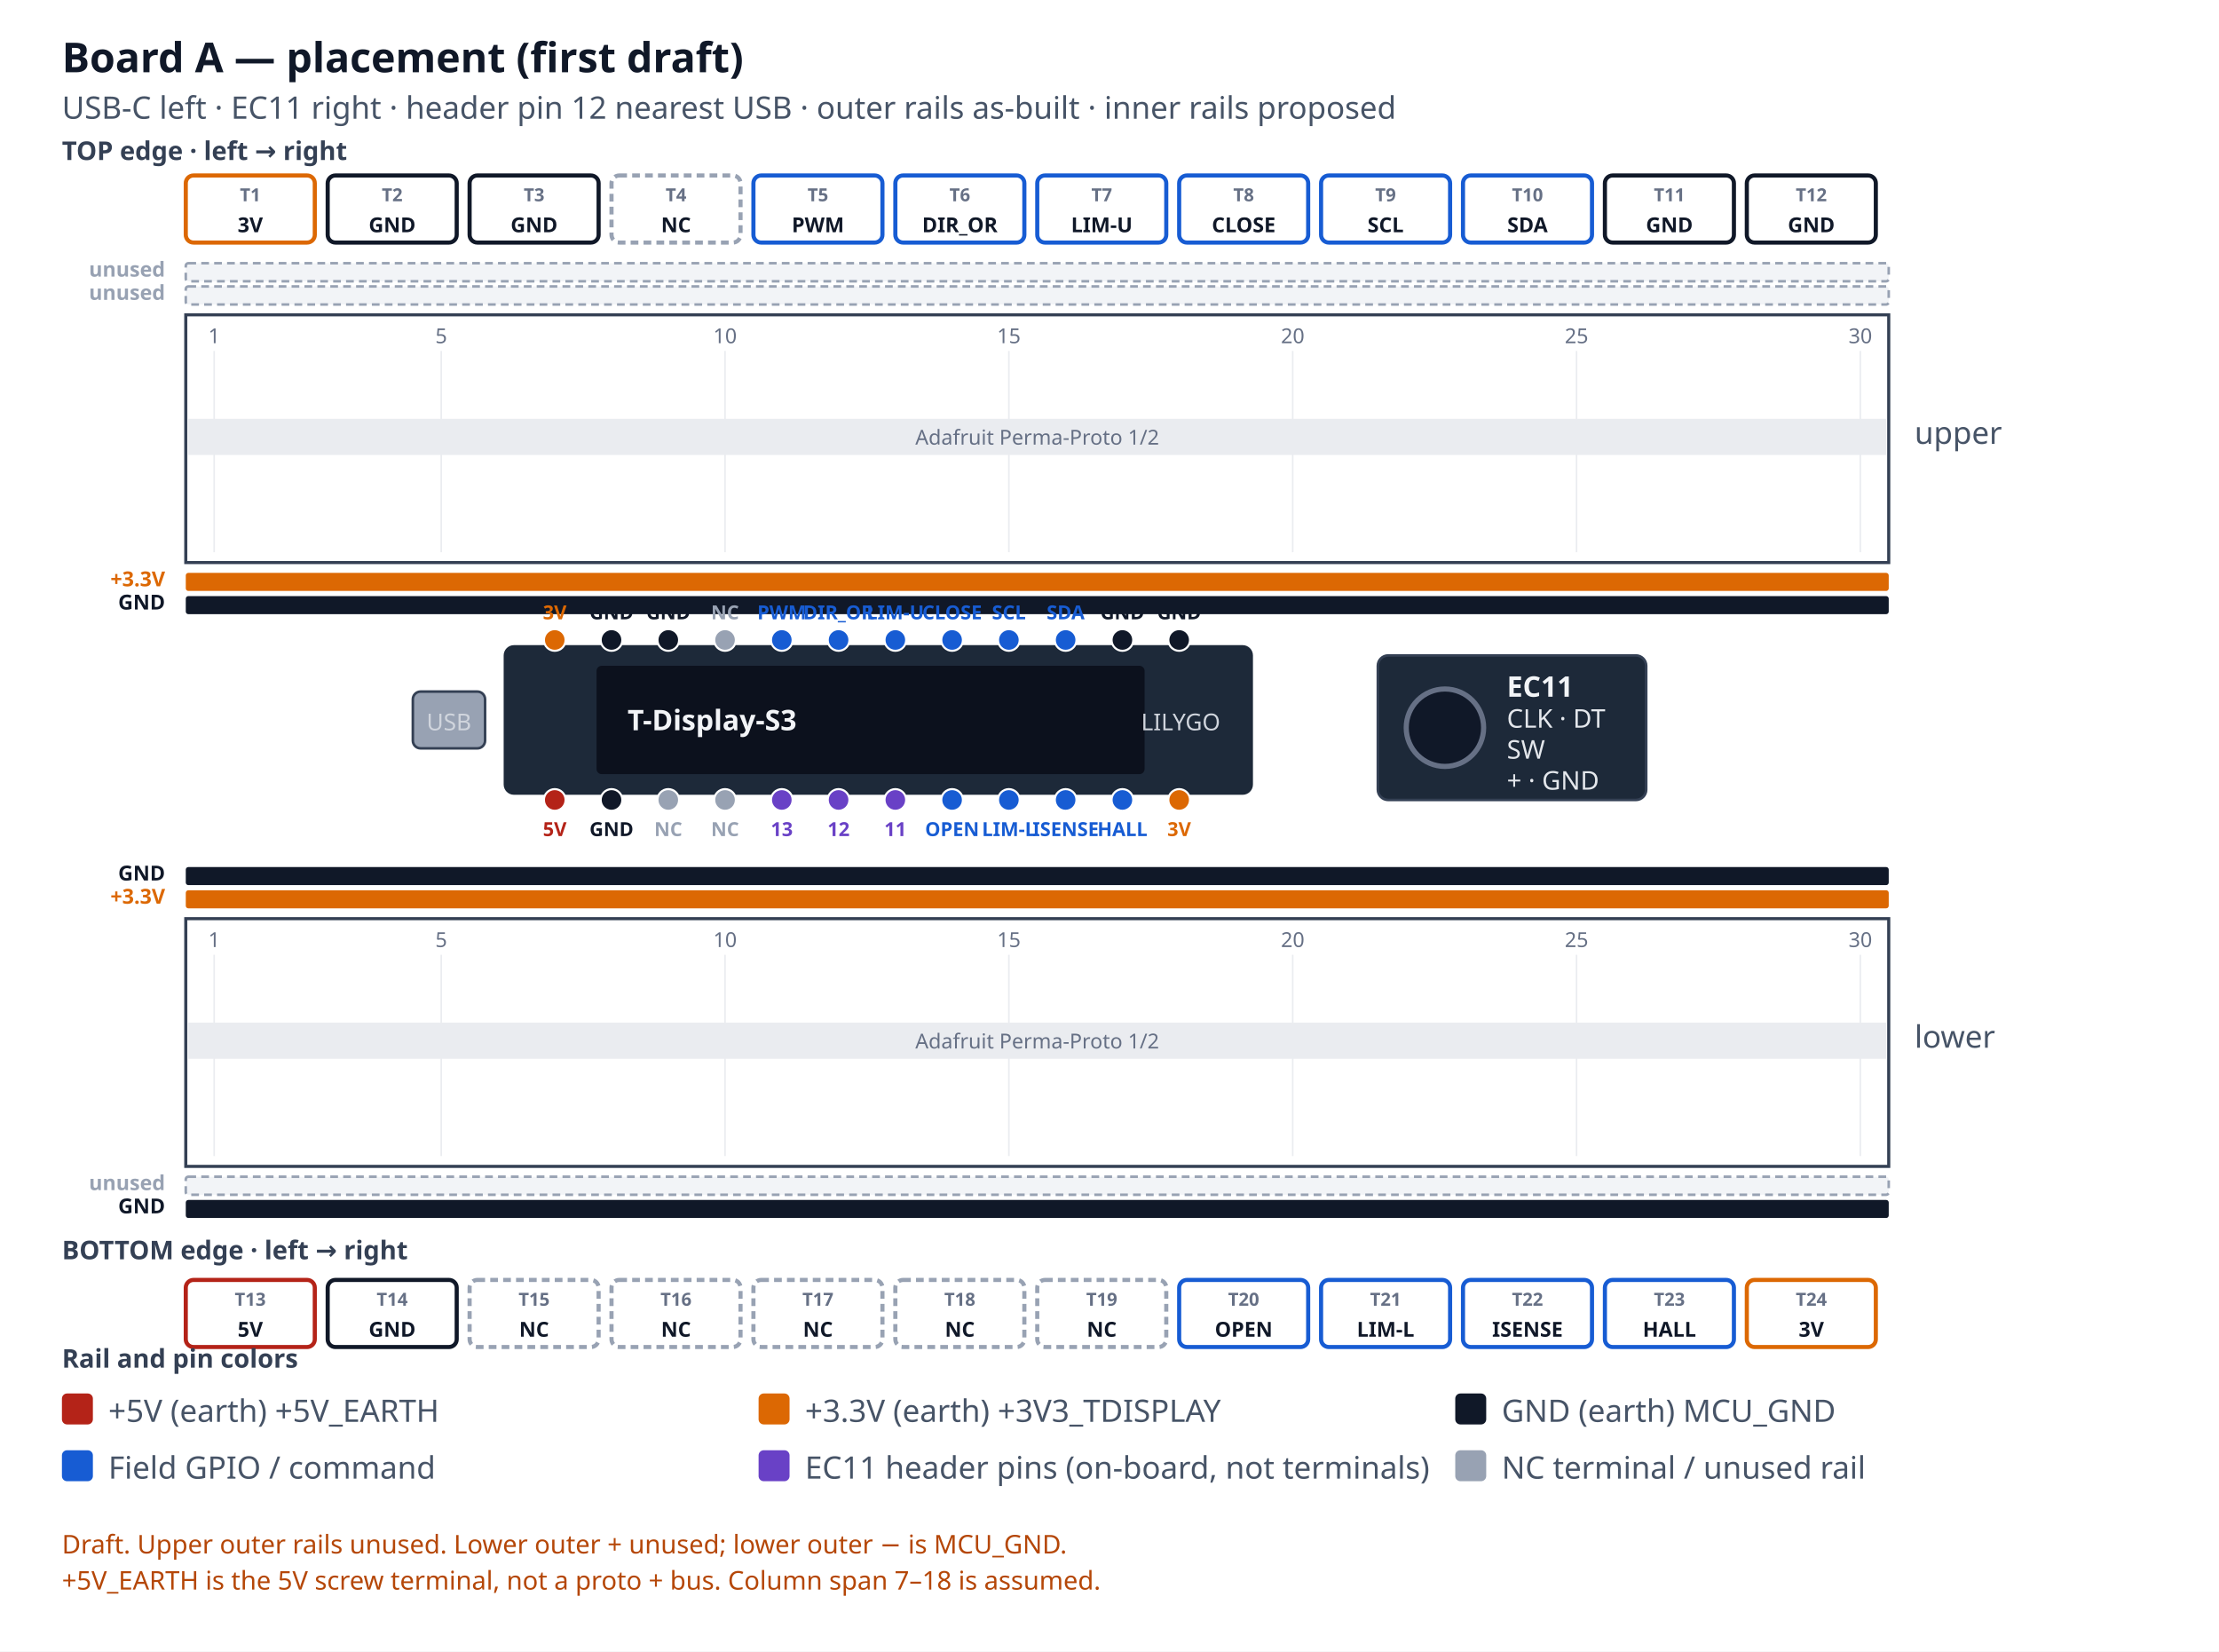
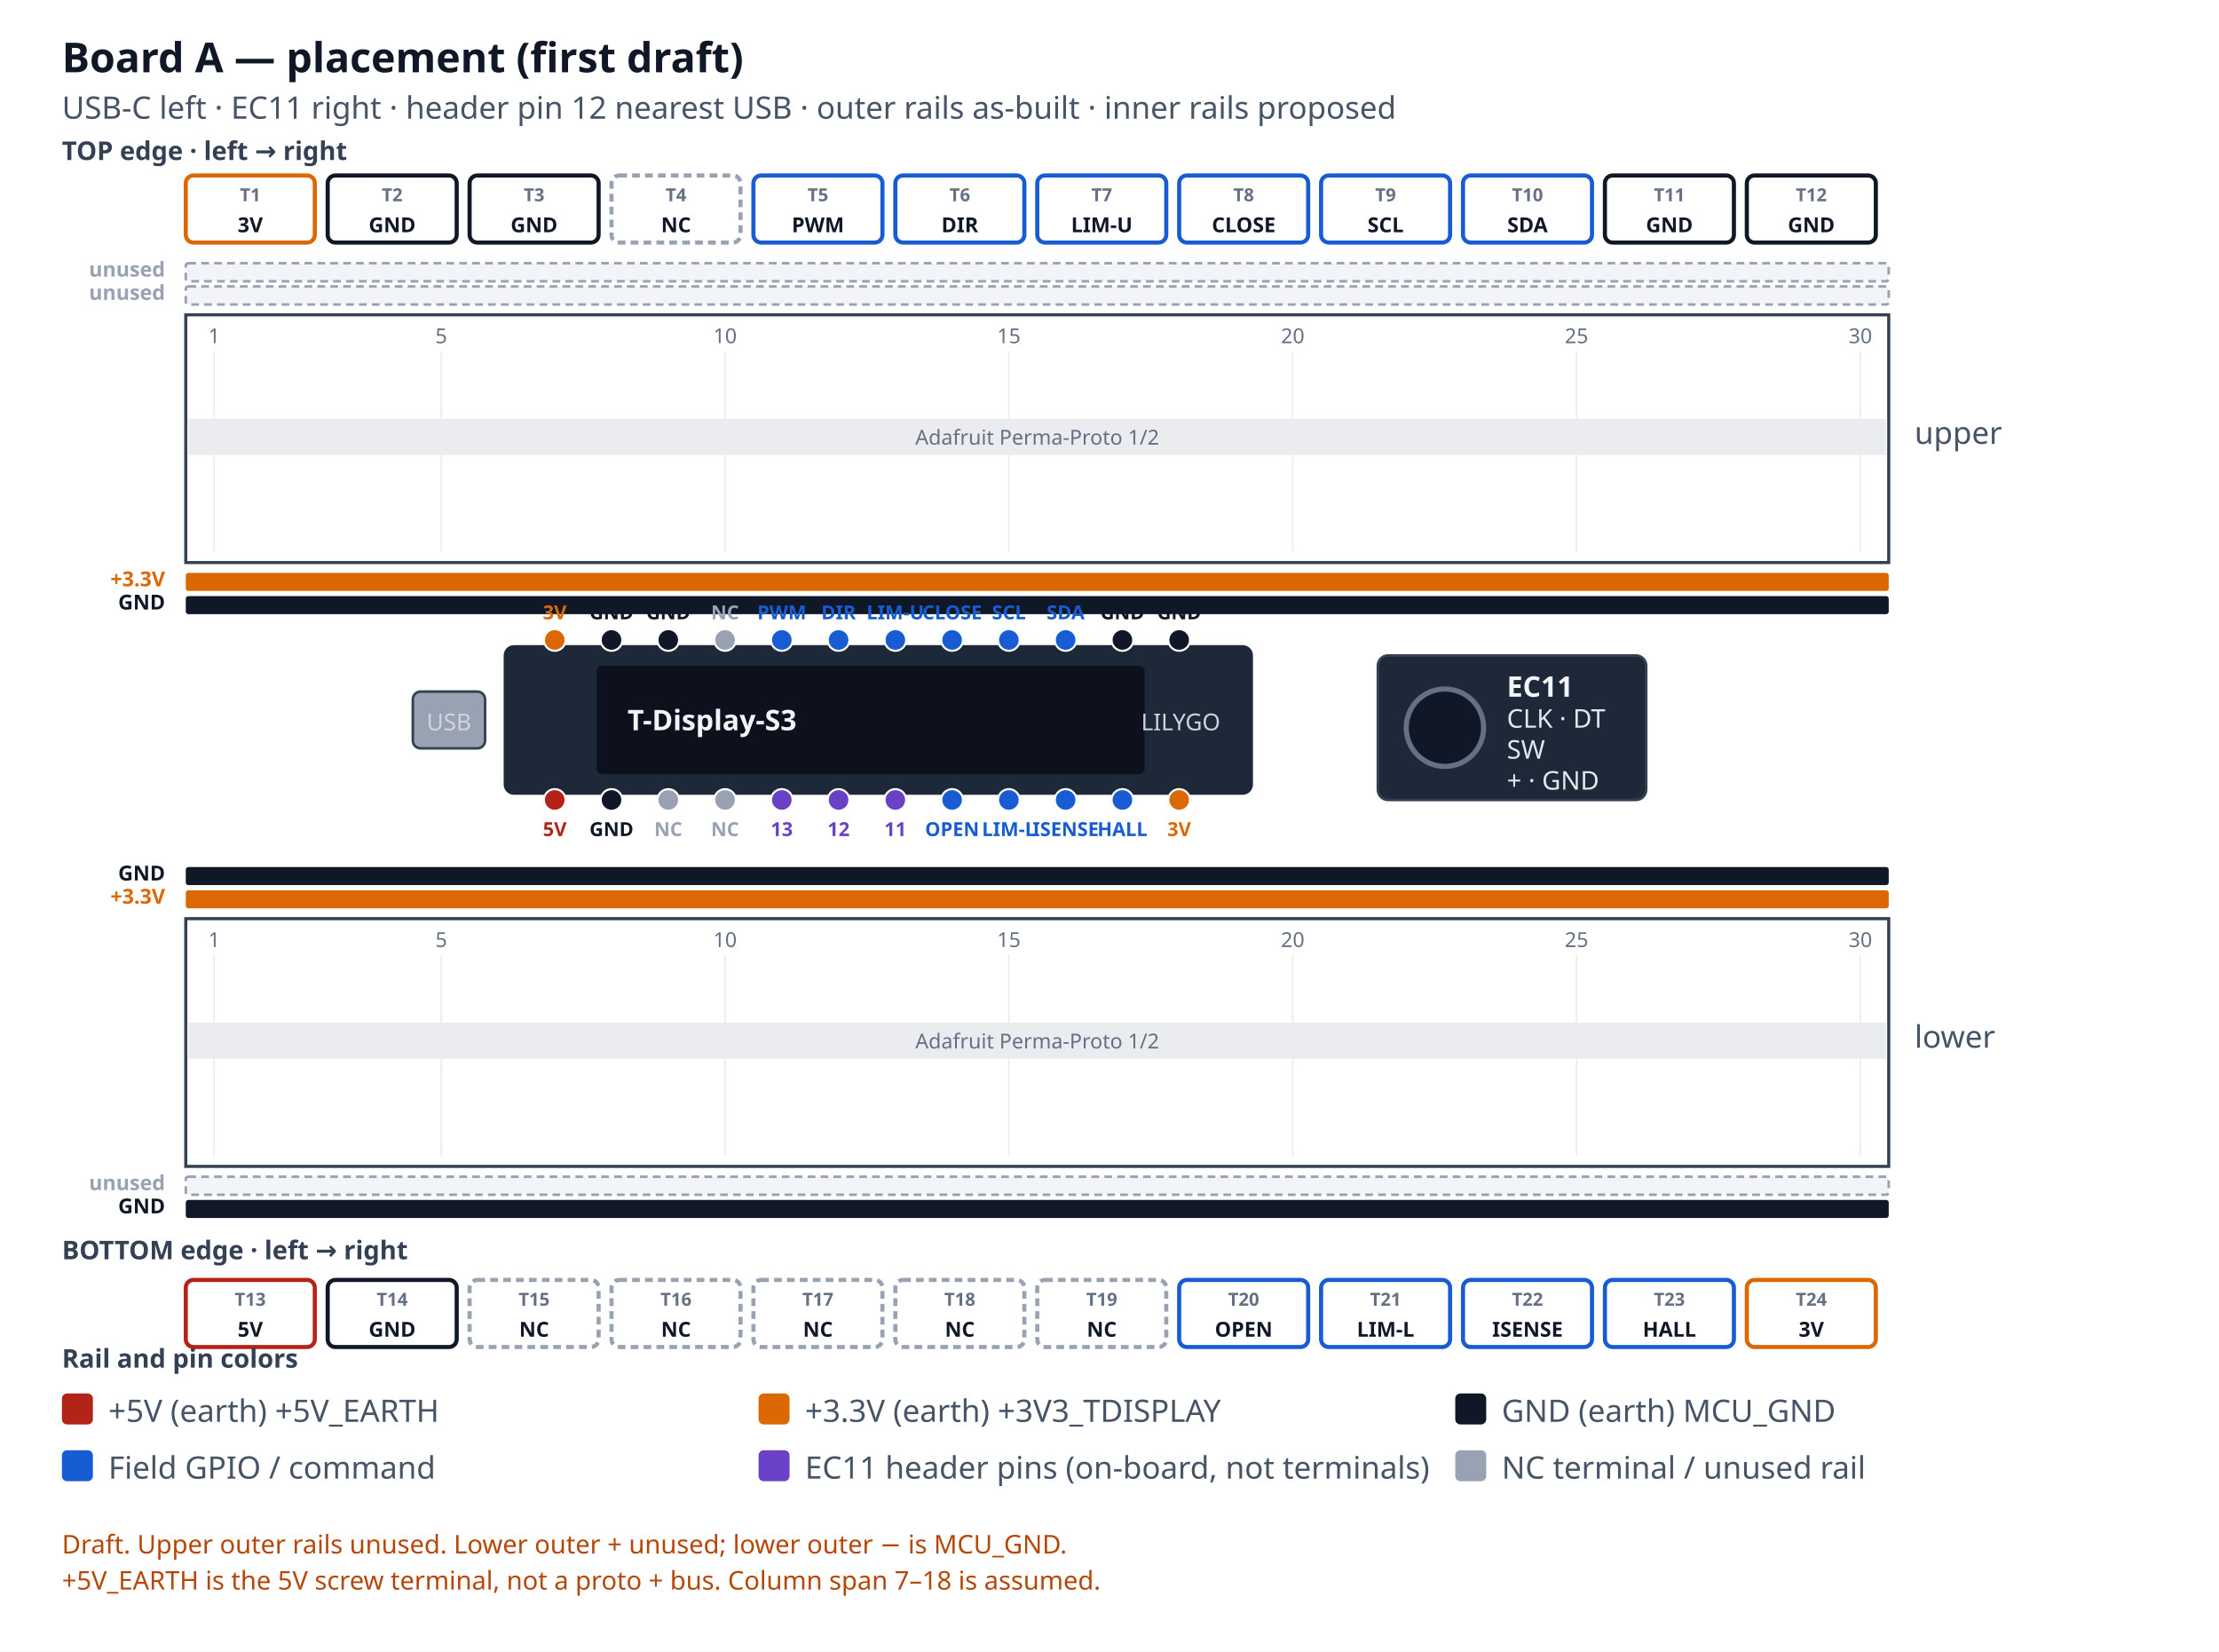
<svg xmlns="http://www.w3.org/2000/svg" width="860" height="640" viewBox="0 0 860 640" role="img" aria-labelledby="title desc">
  <defs>
    <style>
    .title { font: 700 16px system-ui, sans-serif; fill: #101828; }
    .sub { font: 12px system-ui, sans-serif; fill: #475467; }
    .col { font: 8px system-ui, sans-serif; fill: #667085; }
    .gutter-lab { font: 8px system-ui, sans-serif; fill: #667085; }
    .rail-lab { font: 700 8px system-ui, sans-serif; }
    .pin-lab { font: 600 7.5px system-ui, sans-serif; }
    .mod { font: 700 11px system-ui, sans-serif; fill: #f2f4f7; }
    .mod-s { font: 9px system-ui, sans-serif; fill: #d0d5dd; }
    .mod-ec11 { font: 700 11px system-ui, sans-serif; fill: #f2f4f7; }
    .mod-ec11-pin { font: 500 10px system-ui, sans-serif; fill: #e4e7ec; }
    .note { font: 10px system-ui, sans-serif; fill: #b54708; }
    .term { font: 700 8px system-ui, sans-serif; fill: #101828; }
    .term-id { font: 600 7px system-ui, sans-serif; fill: #667085; }
    .edge { font: 700 10px system-ui, sans-serif; fill: #344054; }
  </style>
  </defs>
  <rect width="860" height="640" fill="#ffffff" />
  <text x="24" y="28" class="title">Board A — placement (first draft)</text>
  <text x="24" y="46" class="sub">USB-C left · EC11 right · header pin 12 nearest USB · outer rails as-built · inner rails proposed</text>
  <text x="24" y="62" class="edge">TOP edge · left → right</text>
  <rect x="72.0" y="68.0" width="50.0" height="26.0" rx="3" fill="#fff" stroke="#dc6803" stroke-width="1.6" />
  <text x="97.0" y="78.0" text-anchor="middle" class="term-id">T1</text>
  <text x="97.0" y="90.0" text-anchor="middle" class="term">3V</text>
  <rect x="127.0" y="68.0" width="50.0" height="26.0" rx="3" fill="#fff" stroke="#101828" stroke-width="1.6" />
  <text x="152.0" y="78.0" text-anchor="middle" class="term-id">T2</text>
  <text x="152.0" y="90.0" text-anchor="middle" class="term">GND</text>
  <rect x="182.0" y="68.0" width="50.0" height="26.0" rx="3" fill="#fff" stroke="#101828" stroke-width="1.6" />
  <text x="207.0" y="78.0" text-anchor="middle" class="term-id">T3</text>
  <text x="207.0" y="90.0" text-anchor="middle" class="term">GND</text>
  <rect x="237.0" y="68.0" width="50.0" height="26.0" rx="3" fill="#fff" stroke="#98a2b3" stroke-width="1.6" stroke-dasharray="3 2" />
  <text x="262.0" y="78.0" text-anchor="middle" class="term-id">T4</text>
  <text x="262.0" y="90.0" text-anchor="middle" class="term">NC</text>
  <rect x="292.0" y="68.0" width="50.0" height="26.0" rx="3" fill="#fff" stroke="#175cd3" stroke-width="1.6" />
  <text x="317.0" y="78.0" text-anchor="middle" class="term-id">T5</text>
  <text x="317.0" y="90.0" text-anchor="middle" class="term">PWM</text>
  <rect x="347.0" y="68.0" width="50.0" height="26.0" rx="3" fill="#fff" stroke="#175cd3" stroke-width="1.6" />
  <text x="372.0" y="78.0" text-anchor="middle" class="term-id">T6</text>
-   <text x="372.0" y="90.0" text-anchor="middle" class="term">DIR_OR</text>
+   <text x="372.0" y="90.0" text-anchor="middle" class="term">DIR</text>
  <rect x="402.0" y="68.0" width="50.0" height="26.0" rx="3" fill="#fff" stroke="#175cd3" stroke-width="1.6" />
  <text x="427.0" y="78.0" text-anchor="middle" class="term-id">T7</text>
  <text x="427.0" y="90.0" text-anchor="middle" class="term">LIM-U</text>
  <rect x="457.0" y="68.0" width="50.0" height="26.0" rx="3" fill="#fff" stroke="#175cd3" stroke-width="1.6" />
  <text x="482.0" y="78.0" text-anchor="middle" class="term-id">T8</text>
  <text x="482.0" y="90.0" text-anchor="middle" class="term">CLOSE</text>
  <rect x="512.0" y="68.0" width="50.0" height="26.0" rx="3" fill="#fff" stroke="#175cd3" stroke-width="1.6" />
  <text x="537.0" y="78.0" text-anchor="middle" class="term-id">T9</text>
  <text x="537.0" y="90.0" text-anchor="middle" class="term">SCL</text>
  <rect x="567.0" y="68.0" width="50.0" height="26.0" rx="3" fill="#fff" stroke="#175cd3" stroke-width="1.6" />
  <text x="592.0" y="78.0" text-anchor="middle" class="term-id">T10</text>
  <text x="592.0" y="90.0" text-anchor="middle" class="term">SDA</text>
  <rect x="622.0" y="68.0" width="50.0" height="26.0" rx="3" fill="#fff" stroke="#101828" stroke-width="1.6" />
  <text x="647.0" y="78.0" text-anchor="middle" class="term-id">T11</text>
  <text x="647.0" y="90.0" text-anchor="middle" class="term">GND</text>
  <rect x="677.0" y="68.0" width="50.0" height="26.0" rx="3" fill="#fff" stroke="#101828" stroke-width="1.6" />
  <text x="702.0" y="78.0" text-anchor="middle" class="term-id">T12</text>
  <text x="702.0" y="90.0" text-anchor="middle" class="term">GND</text>
  <rect x="72.0" y="102.0" width="660.0" height="7.0" rx="1" fill="#f2f4f7" stroke="#98a2b3" stroke-width="1" stroke-dasharray="3 2" />
  <text x="64.0" y="107.2" text-anchor="end" class="rail-lab" fill="#98a2b3">unused</text>
  <rect x="72.0" y="111.0" width="660.0" height="7.0" rx="1" fill="#f2f4f7" stroke="#98a2b3" stroke-width="1" stroke-dasharray="3 2" />
  <text x="64.0" y="116.2" text-anchor="end" class="rail-lab" fill="#98a2b3">unused</text>
  <rect x="72.0" y="122.0" width="660.0" height="96.0" fill="#ffffff" stroke="#344054" stroke-width="1.2" />
  <text x="83.0" y="133.0" text-anchor="middle" class="col">1</text>
  <line x1="83.0" y1="136.0" x2="83.0" y2="214.0" stroke="#eaecf0" stroke-width="0.6" />
  <text x="171.0" y="133.0" text-anchor="middle" class="col">5</text>
  <line x1="171.0" y1="136.0" x2="171.0" y2="214.0" stroke="#eaecf0" stroke-width="0.6" />
  <text x="281.0" y="133.0" text-anchor="middle" class="col">10</text>
  <line x1="281.0" y1="136.0" x2="281.0" y2="214.0" stroke="#eaecf0" stroke-width="0.6" />
  <text x="391.0" y="133.0" text-anchor="middle" class="col">15</text>
  <line x1="391.0" y1="136.0" x2="391.0" y2="214.0" stroke="#eaecf0" stroke-width="0.6" />
  <text x="501.0" y="133.0" text-anchor="middle" class="col">20</text>
  <line x1="501.0" y1="136.0" x2="501.0" y2="214.0" stroke="#eaecf0" stroke-width="0.6" />
  <text x="611.0" y="133.0" text-anchor="middle" class="col">25</text>
  <line x1="611.0" y1="136.0" x2="611.0" y2="214.0" stroke="#eaecf0" stroke-width="0.6" />
  <text x="721.0" y="133.0" text-anchor="middle" class="col">30</text>
  <line x1="721.0" y1="136.0" x2="721.0" y2="214.0" stroke="#eaecf0" stroke-width="0.6" />
  <rect x="73.0" y="162.3" width="658.0" height="14" fill="#eaecf0" />
  <text x="402.0" y="172.3" text-anchor="middle" class="gutter-lab">Adafruit Perma-Proto 1/2</text>
  <rect x="72.0" y="222.0" width="660.0" height="7.0" rx="1" fill="#dc6803" />
  <text x="64.0" y="227.2" text-anchor="end" class="rail-lab" fill="#dc6803">+3.3V</text>
  <rect x="72.0" y="231.0" width="660.0" height="7.0" rx="1" fill="#101828" />
  <text x="64.0" y="236.2" text-anchor="end" class="rail-lab" fill="#101828">GND</text>
  <text x="742.0" y="172.0" class="sub">upper</text>
  <rect x="160.0" y="268.0" width="28" height="22" rx="3" fill="#98a2b3" stroke="#344054" stroke-width="1" />
  <text x="174.0" y="283.0" text-anchor="middle" class="mod-s" fill="#101828">USB</text>
  <rect x="195.2" y="250.0" width="290.4" height="58" rx="4" fill="#1d2939" />
  <rect x="231.2" y="258.0" width="212.4" height="42" rx="2" fill="#0c111d" />
  <text x="243.2" y="283.0" class="mod">T-Display-S3</text>
  <text x="457.6" y="283.0" text-anchor="middle" class="mod-s">LILYGO</text>
  <circle cx="215.0" cy="248.0" r="4.2" fill="#dc6803" stroke="#fff" stroke-width="0.8" />
  <text x="215.0" y="240.0" text-anchor="middle" class="pin-lab" fill="#dc6803">3V</text>
  <circle cx="237.0" cy="248.0" r="4.2" fill="#101828" stroke="#fff" stroke-width="0.8" />
  <text x="237.0" y="240.0" text-anchor="middle" class="pin-lab" fill="#101828">GND</text>
  <circle cx="259.0" cy="248.0" r="4.2" fill="#101828" stroke="#fff" stroke-width="0.8" />
  <text x="259.0" y="240.0" text-anchor="middle" class="pin-lab" fill="#101828">GND</text>
  <circle cx="281.0" cy="248.0" r="4.2" fill="#98a2b3" stroke="#fff" stroke-width="0.8" />
  <text x="281.0" y="240.0" text-anchor="middle" class="pin-lab" fill="#98a2b3">NC</text>
  <circle cx="303.0" cy="248.0" r="4.2" fill="#175cd3" stroke="#fff" stroke-width="0.8" />
  <text x="303.0" y="240.0" text-anchor="middle" class="pin-lab" fill="#175cd3">PWM</text>
  <circle cx="325.0" cy="248.0" r="4.2" fill="#175cd3" stroke="#fff" stroke-width="0.8" />
-   <text x="325.0" y="240.0" text-anchor="middle" class="pin-lab" fill="#175cd3">DIR_OR</text>
+   <text x="325.0" y="240.0" text-anchor="middle" class="pin-lab" fill="#175cd3">DIR</text>
  <circle cx="347.0" cy="248.0" r="4.2" fill="#175cd3" stroke="#fff" stroke-width="0.8" />
  <text x="347.0" y="240.0" text-anchor="middle" class="pin-lab" fill="#175cd3">LIM-U</text>
  <circle cx="369.0" cy="248.0" r="4.2" fill="#175cd3" stroke="#fff" stroke-width="0.8" />
  <text x="369.0" y="240.0" text-anchor="middle" class="pin-lab" fill="#175cd3">CLOSE</text>
  <circle cx="391.0" cy="248.0" r="4.2" fill="#175cd3" stroke="#fff" stroke-width="0.8" />
  <text x="391.0" y="240.0" text-anchor="middle" class="pin-lab" fill="#175cd3">SCL</text>
  <circle cx="413.0" cy="248.0" r="4.2" fill="#175cd3" stroke="#fff" stroke-width="0.8" />
  <text x="413.0" y="240.0" text-anchor="middle" class="pin-lab" fill="#175cd3">SDA</text>
  <circle cx="435.0" cy="248.0" r="4.2" fill="#101828" stroke="#fff" stroke-width="0.8" />
  <text x="435.0" y="240.0" text-anchor="middle" class="pin-lab" fill="#101828">GND</text>
  <circle cx="457.0" cy="248.0" r="4.2" fill="#101828" stroke="#fff" stroke-width="0.8" />
  <text x="457.0" y="240.0" text-anchor="middle" class="pin-lab" fill="#101828">GND</text>
  <circle cx="215.0" cy="310.0" r="4.2" fill="#b42318" stroke="#fff" stroke-width="0.8" />
  <text x="215.0" y="324.0" text-anchor="middle" class="pin-lab" fill="#b42318">5V</text>
  <circle cx="237.0" cy="310.0" r="4.2" fill="#101828" stroke="#fff" stroke-width="0.8" />
  <text x="237.0" y="324.0" text-anchor="middle" class="pin-lab" fill="#101828">GND</text>
  <circle cx="259.0" cy="310.0" r="4.2" fill="#98a2b3" stroke="#fff" stroke-width="0.8" />
  <text x="259.0" y="324.0" text-anchor="middle" class="pin-lab" fill="#98a2b3">NC</text>
  <circle cx="281.0" cy="310.0" r="4.2" fill="#98a2b3" stroke="#fff" stroke-width="0.8" />
  <text x="281.0" y="324.0" text-anchor="middle" class="pin-lab" fill="#98a2b3">NC</text>
  <circle cx="303.0" cy="310.0" r="4.2" fill="#6941c6" stroke="#fff" stroke-width="0.8" />
  <text x="303.0" y="324.0" text-anchor="middle" class="pin-lab" fill="#6941c6">13</text>
  <circle cx="325.0" cy="310.0" r="4.2" fill="#6941c6" stroke="#fff" stroke-width="0.8" />
  <text x="325.0" y="324.0" text-anchor="middle" class="pin-lab" fill="#6941c6">12</text>
  <circle cx="347.0" cy="310.0" r="4.2" fill="#6941c6" stroke="#fff" stroke-width="0.8" />
  <text x="347.0" y="324.0" text-anchor="middle" class="pin-lab" fill="#6941c6">11</text>
  <circle cx="369.0" cy="310.0" r="4.2" fill="#175cd3" stroke="#fff" stroke-width="0.8" />
  <text x="369.0" y="324.0" text-anchor="middle" class="pin-lab" fill="#175cd3">OPEN</text>
  <circle cx="391.0" cy="310.0" r="4.2" fill="#175cd3" stroke="#fff" stroke-width="0.8" />
  <text x="391.0" y="324.0" text-anchor="middle" class="pin-lab" fill="#175cd3">LIM-L</text>
  <circle cx="413.0" cy="310.0" r="4.2" fill="#175cd3" stroke="#fff" stroke-width="0.8" />
  <text x="413.0" y="324.0" text-anchor="middle" class="pin-lab" fill="#175cd3">ISENSE</text>
  <circle cx="435.0" cy="310.0" r="4.2" fill="#175cd3" stroke="#fff" stroke-width="0.8" />
  <text x="435.0" y="324.0" text-anchor="middle" class="pin-lab" fill="#175cd3">HALL</text>
  <circle cx="457.0" cy="310.0" r="4.2" fill="#dc6803" stroke="#fff" stroke-width="0.8" />
  <text x="457.0" y="324.0" text-anchor="middle" class="pin-lab" fill="#dc6803">3V</text>
  <rect x="534.0" y="254.0" width="104.0" height="56.0" rx="4" fill="#1d2939" stroke="#344054" stroke-width="1" />
  <circle cx="560.0" cy="282.0" r="15.0" fill="#101828" stroke="#667085" stroke-width="2" />
  <text x="584.0" y="270.0" class="mod-ec11">EC11</text>
  <text x="584.0" y="282.0" class="mod-ec11-pin">CLK · DT</text>
  <text x="584.0" y="294.0" class="mod-ec11-pin">SW</text>
  <text x="584.0" y="306.0" class="mod-ec11-pin">+ · GND</text>
  <rect x="72.0" y="336.0" width="660.0" height="7.0" rx="1" fill="#101828" />
  <text x="64.0" y="341.2" text-anchor="end" class="rail-lab" fill="#101828">GND</text>
  <rect x="72.0" y="345.0" width="660.0" height="7.0" rx="1" fill="#dc6803" />
  <text x="64.0" y="350.2" text-anchor="end" class="rail-lab" fill="#dc6803">+3.3V</text>
  <rect x="72.0" y="356.0" width="660.0" height="96.0" fill="#ffffff" stroke="#344054" stroke-width="1.2" />
  <text x="83.0" y="367.0" text-anchor="middle" class="col">1</text>
  <line x1="83.0" y1="370.0" x2="83.0" y2="448.0" stroke="#eaecf0" stroke-width="0.6" />
  <text x="171.0" y="367.0" text-anchor="middle" class="col">5</text>
  <line x1="171.0" y1="370.0" x2="171.0" y2="448.0" stroke="#eaecf0" stroke-width="0.6" />
  <text x="281.0" y="367.0" text-anchor="middle" class="col">10</text>
  <line x1="281.0" y1="370.0" x2="281.0" y2="448.0" stroke="#eaecf0" stroke-width="0.6" />
  <text x="391.0" y="367.0" text-anchor="middle" class="col">15</text>
  <line x1="391.0" y1="370.0" x2="391.0" y2="448.0" stroke="#eaecf0" stroke-width="0.6" />
  <text x="501.0" y="367.0" text-anchor="middle" class="col">20</text>
  <line x1="501.0" y1="370.0" x2="501.0" y2="448.0" stroke="#eaecf0" stroke-width="0.6" />
  <text x="611.0" y="367.0" text-anchor="middle" class="col">25</text>
  <line x1="611.0" y1="370.0" x2="611.0" y2="448.0" stroke="#eaecf0" stroke-width="0.6" />
  <text x="721.0" y="367.0" text-anchor="middle" class="col">30</text>
  <line x1="721.0" y1="370.0" x2="721.0" y2="448.0" stroke="#eaecf0" stroke-width="0.6" />
  <rect x="73.0" y="396.3" width="658.0" height="14" fill="#eaecf0" />
  <text x="402.0" y="406.3" text-anchor="middle" class="gutter-lab">Adafruit Perma-Proto 1/2</text>
  <rect x="72.0" y="456.0" width="660.0" height="7.0" rx="1" fill="#f2f4f7" stroke="#98a2b3" stroke-width="1" stroke-dasharray="3 2" />
  <text x="64.0" y="461.2" text-anchor="end" class="rail-lab" fill="#98a2b3">unused</text>
  <rect x="72.0" y="465.0" width="660.0" height="7.0" rx="1" fill="#101828" />
  <text x="64.0" y="470.2" text-anchor="end" class="rail-lab" fill="#101828">GND</text>
  <text x="742.0" y="406.0" class="sub">lower</text>
  <text x="24" y="488.0" class="edge">BOTTOM edge · left → right</text>
  <rect x="72.0" y="496.0" width="50.0" height="26.0" rx="3" fill="#fff" stroke="#b42318" stroke-width="1.6" />
  <text x="97.0" y="506.0" text-anchor="middle" class="term-id">T13</text>
  <text x="97.0" y="518.0" text-anchor="middle" class="term">5V</text>
  <rect x="127.0" y="496.0" width="50.0" height="26.0" rx="3" fill="#fff" stroke="#101828" stroke-width="1.6" />
  <text x="152.0" y="506.0" text-anchor="middle" class="term-id">T14</text>
  <text x="152.0" y="518.0" text-anchor="middle" class="term">GND</text>
  <rect x="182.0" y="496.0" width="50.0" height="26.0" rx="3" fill="#fff" stroke="#98a2b3" stroke-width="1.6" stroke-dasharray="3 2" />
  <text x="207.0" y="506.0" text-anchor="middle" class="term-id">T15</text>
  <text x="207.0" y="518.0" text-anchor="middle" class="term">NC</text>
  <rect x="237.0" y="496.0" width="50.0" height="26.0" rx="3" fill="#fff" stroke="#98a2b3" stroke-width="1.6" stroke-dasharray="3 2" />
  <text x="262.0" y="506.0" text-anchor="middle" class="term-id">T16</text>
  <text x="262.0" y="518.0" text-anchor="middle" class="term">NC</text>
  <rect x="292.0" y="496.0" width="50.0" height="26.0" rx="3" fill="#fff" stroke="#98a2b3" stroke-width="1.6" stroke-dasharray="3 2" />
  <text x="317.0" y="506.0" text-anchor="middle" class="term-id">T17</text>
  <text x="317.0" y="518.0" text-anchor="middle" class="term">NC</text>
  <rect x="347.0" y="496.0" width="50.0" height="26.0" rx="3" fill="#fff" stroke="#98a2b3" stroke-width="1.6" stroke-dasharray="3 2" />
  <text x="372.0" y="506.0" text-anchor="middle" class="term-id">T18</text>
  <text x="372.0" y="518.0" text-anchor="middle" class="term">NC</text>
  <rect x="402.0" y="496.0" width="50.0" height="26.0" rx="3" fill="#fff" stroke="#98a2b3" stroke-width="1.6" stroke-dasharray="3 2" />
  <text x="427.0" y="506.0" text-anchor="middle" class="term-id">T19</text>
  <text x="427.0" y="518.0" text-anchor="middle" class="term">NC</text>
  <rect x="457.0" y="496.0" width="50.0" height="26.0" rx="3" fill="#fff" stroke="#175cd3" stroke-width="1.6" />
  <text x="482.0" y="506.0" text-anchor="middle" class="term-id">T20</text>
  <text x="482.0" y="518.0" text-anchor="middle" class="term">OPEN</text>
  <rect x="512.0" y="496.0" width="50.0" height="26.0" rx="3" fill="#fff" stroke="#175cd3" stroke-width="1.6" />
  <text x="537.0" y="506.0" text-anchor="middle" class="term-id">T21</text>
  <text x="537.0" y="518.0" text-anchor="middle" class="term">LIM-L</text>
  <rect x="567.0" y="496.0" width="50.0" height="26.0" rx="3" fill="#fff" stroke="#175cd3" stroke-width="1.6" />
  <text x="592.0" y="506.0" text-anchor="middle" class="term-id">T22</text>
  <text x="592.0" y="518.0" text-anchor="middle" class="term">ISENSE</text>
  <rect x="622.0" y="496.0" width="50.0" height="26.0" rx="3" fill="#fff" stroke="#175cd3" stroke-width="1.6" />
  <text x="647.0" y="506.0" text-anchor="middle" class="term-id">T23</text>
  <text x="647.0" y="518.0" text-anchor="middle" class="term">HALL</text>
  <rect x="677.0" y="496.0" width="50.0" height="26.0" rx="3" fill="#fff" stroke="#dc6803" stroke-width="1.6" />
  <text x="702.0" y="506.0" text-anchor="middle" class="term-id">T24</text>
  <text x="702.0" y="518.0" text-anchor="middle" class="term">3V</text>
  <text x="24" y="530" class="edge">Rail and pin colors</text>
  <rect x="24" y="540" width="12" height="12" rx="2" fill="#b42318" />
  <text x="42" y="551" class="sub">+5V (earth)  +5V_EARTH</text>
  <rect x="294" y="540" width="12" height="12" rx="2" fill="#dc6803" />
  <text x="312" y="551" class="sub">+3.3V (earth)  +3V3_TDISPLAY</text>
  <rect x="564" y="540" width="12" height="12" rx="2" fill="#101828" />
  <text x="582" y="551" class="sub">GND (earth)  MCU_GND</text>
  <rect x="24" y="562" width="12" height="12" rx="2" fill="#175cd3" />
  <text x="42" y="573" class="sub">Field GPIO / command</text>
  <rect x="294" y="562" width="12" height="12" rx="2" fill="#6941c6" />
  <text x="312" y="573" class="sub">EC11 header pins (on-board, not terminals)</text>
  <rect x="564" y="562" width="12" height="12" rx="2" fill="#98a2b3" />
  <text x="582" y="573" class="sub">NC terminal / unused rail</text>
  <text x="24" y="602" class="note">Draft. Upper outer rails unused. Lower outer + unused; lower outer − is MCU_GND.</text>
  <text x="24" y="616" class="note">+5V_EARTH is the 5V screw terminal, not a proto + bus. Column span 7–18 is assumed.</text>
</svg>
